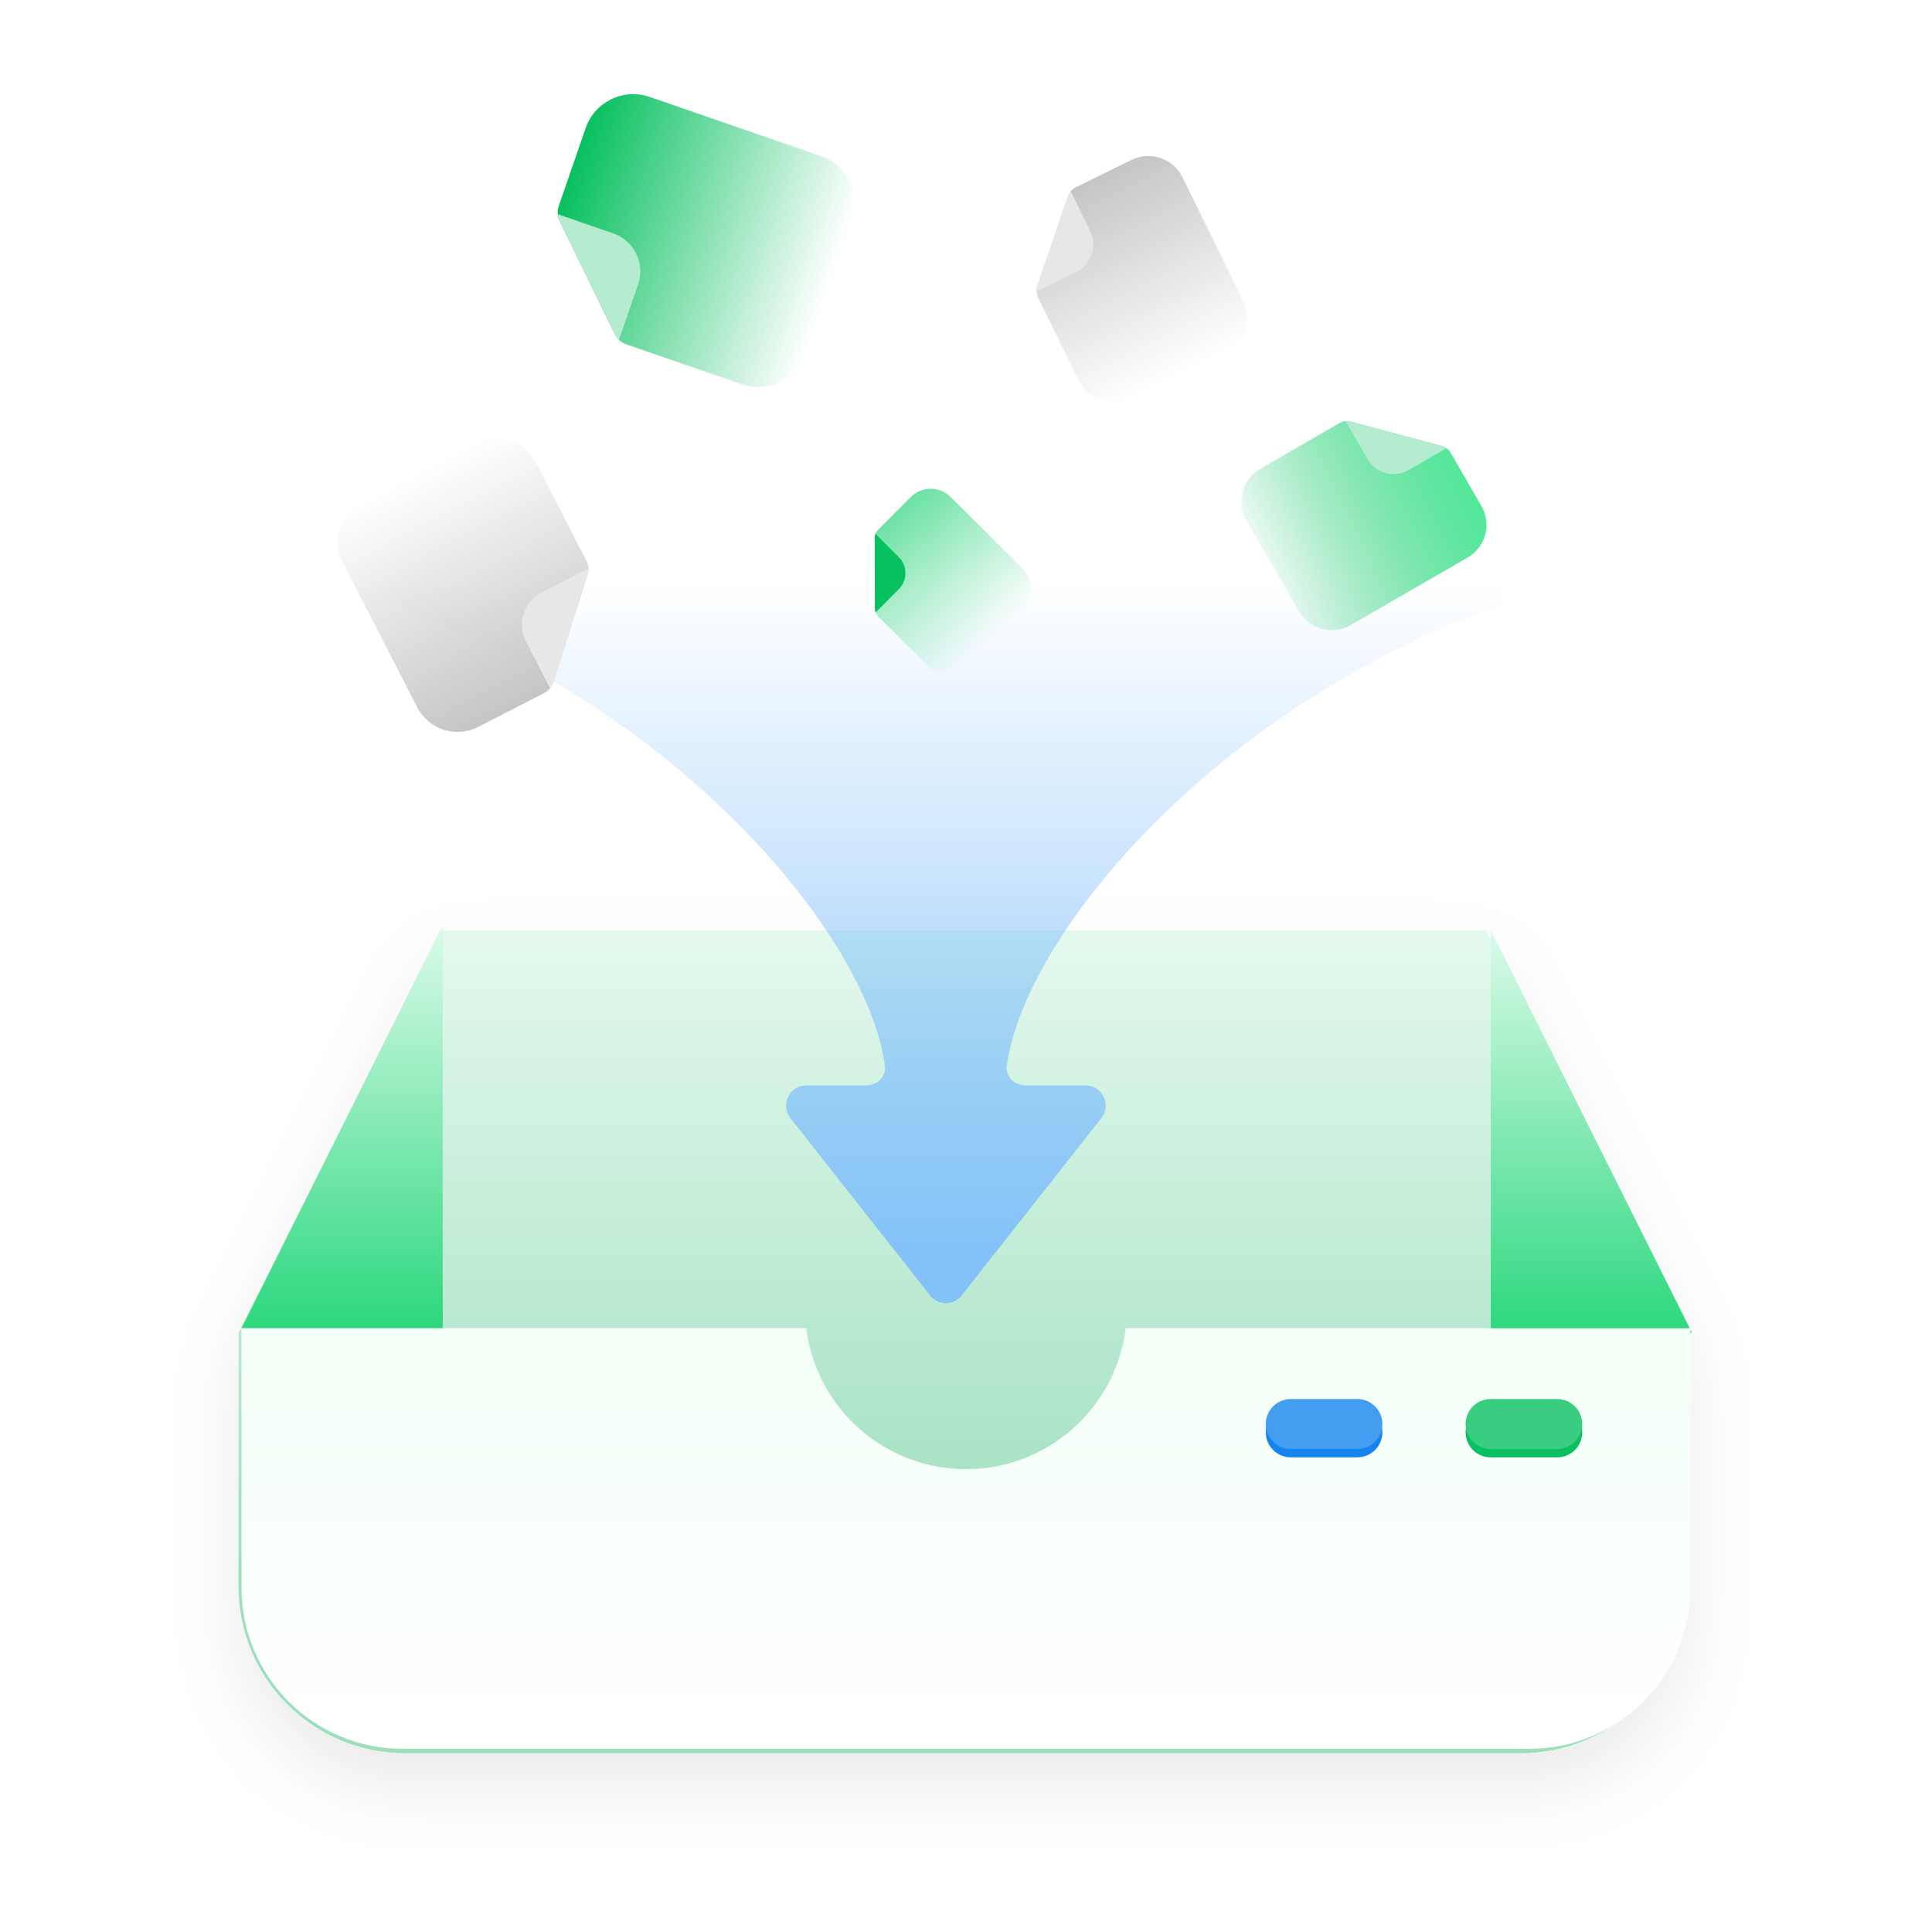
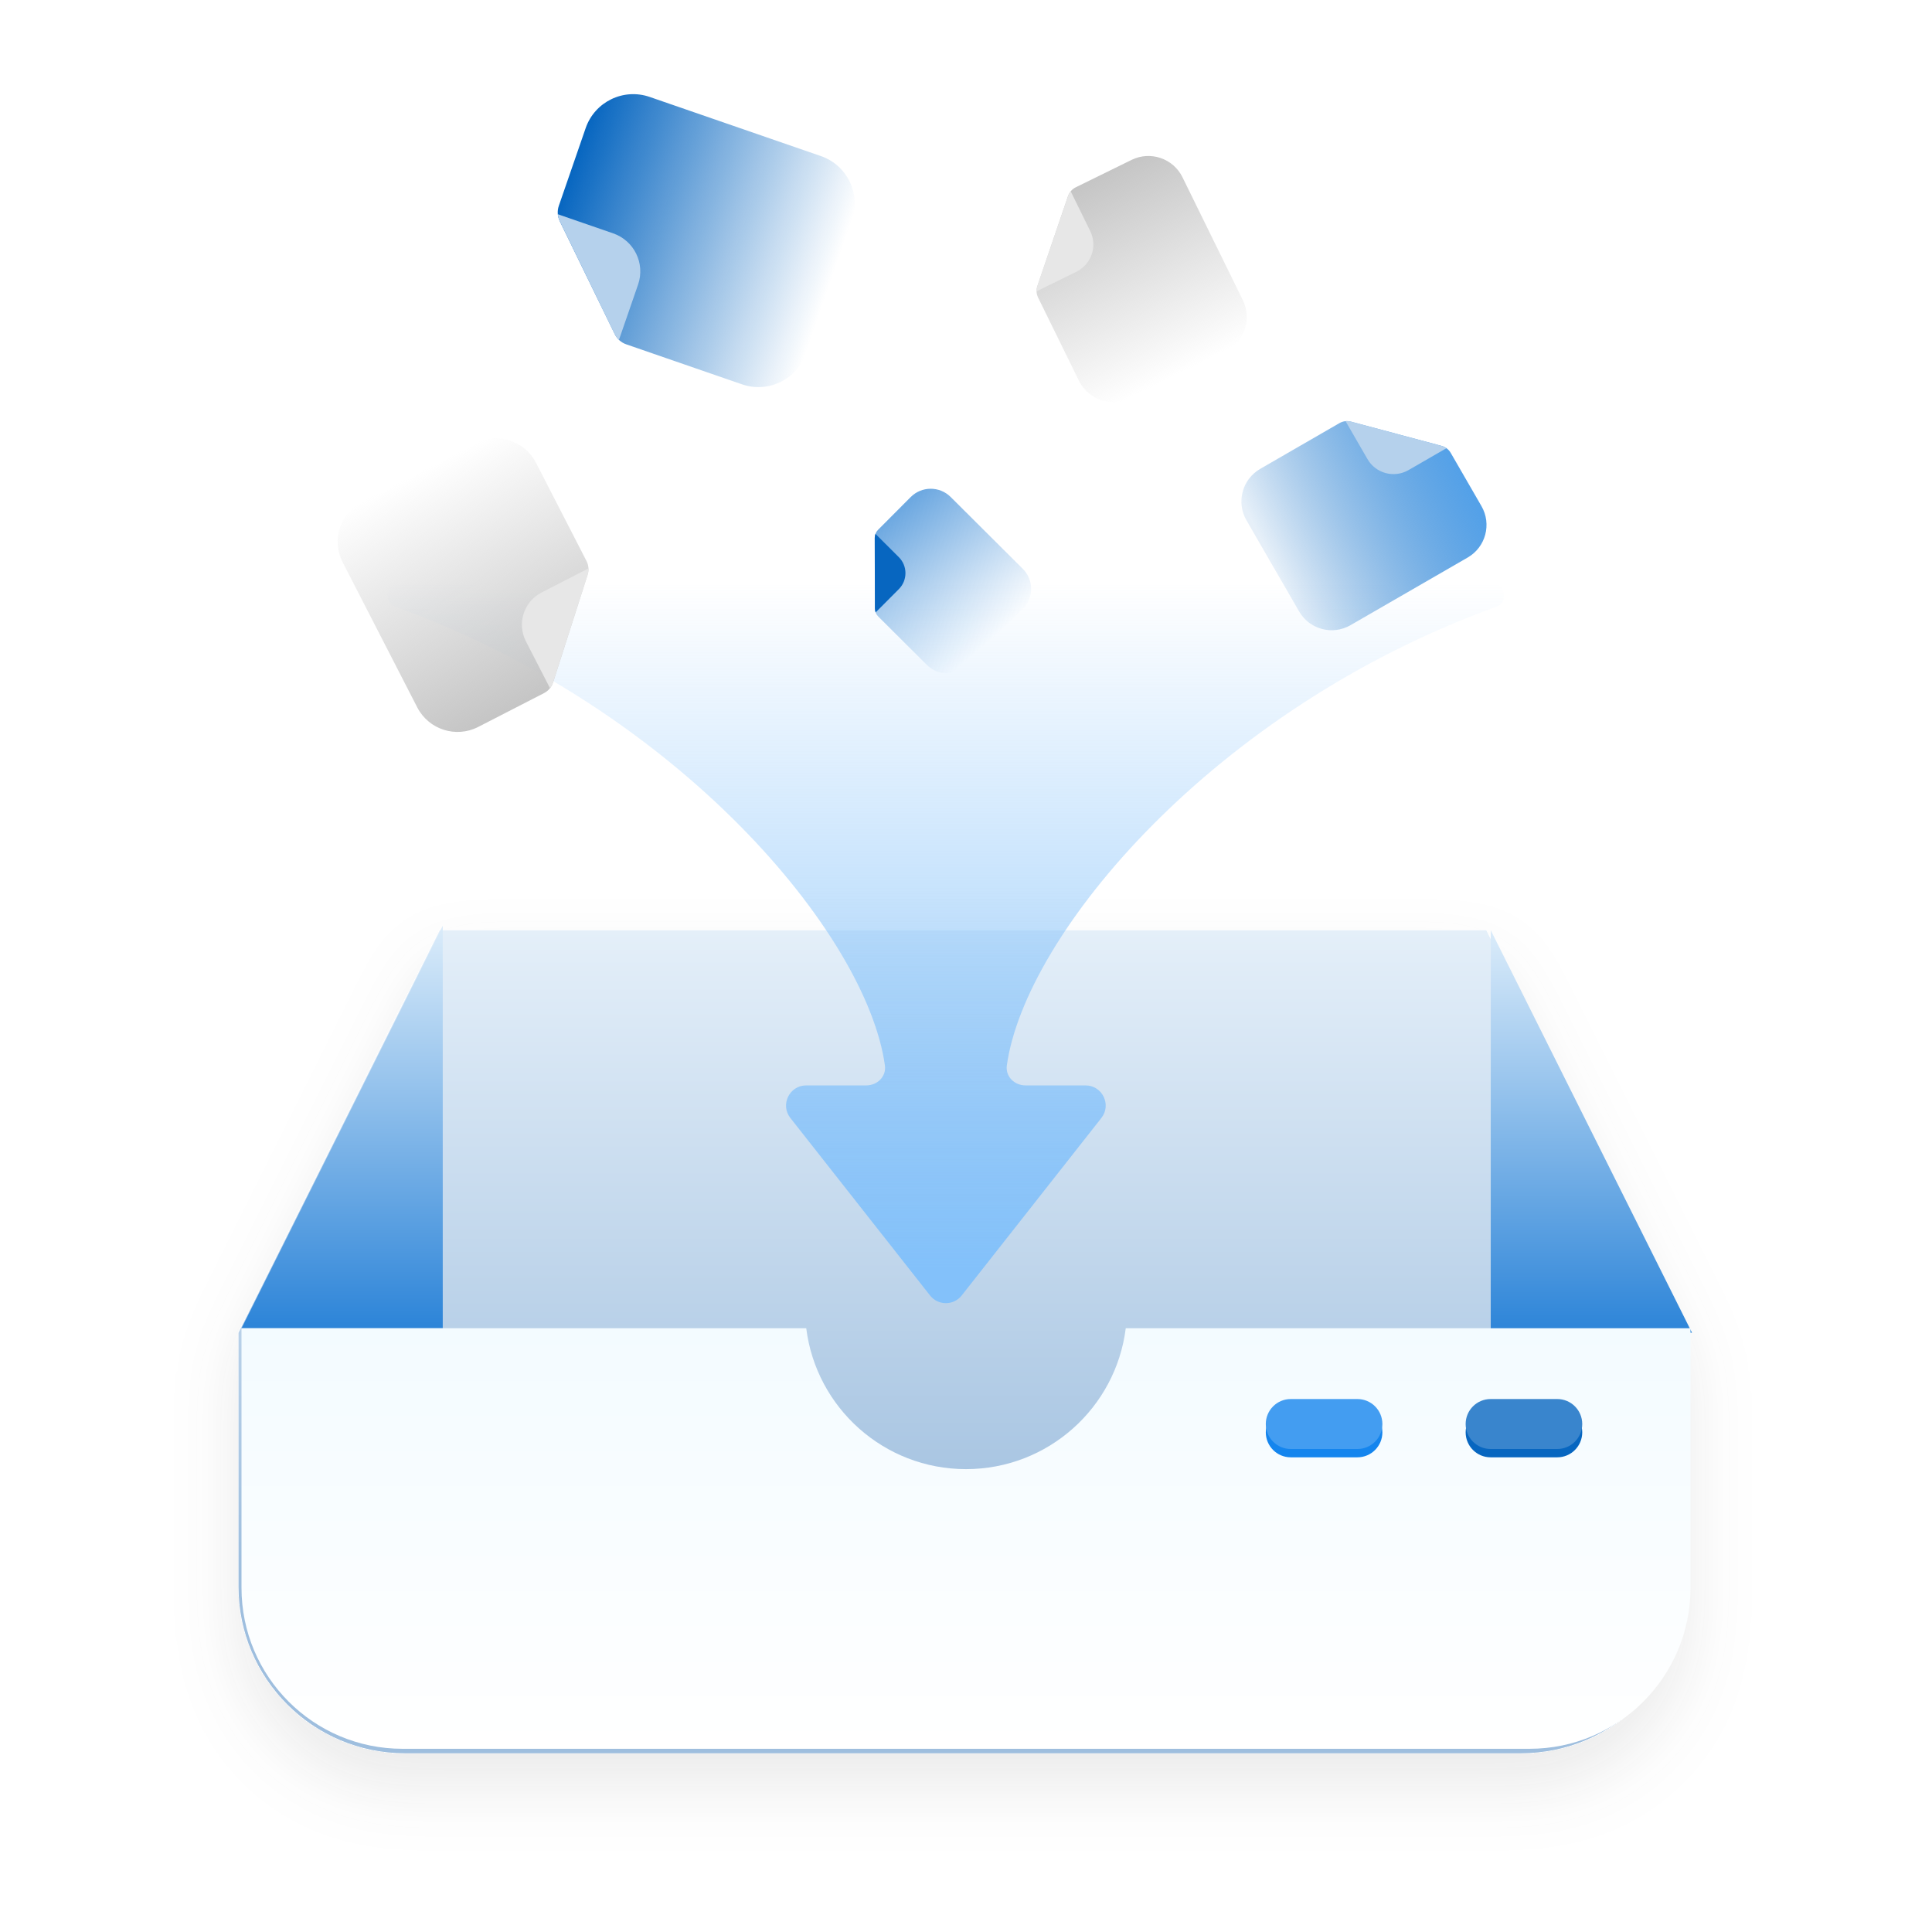
<svg xmlns="http://www.w3.org/2000/svg" width="162" height="162" viewBox="0 0 162 162" fill="none">
  <g filter="url(#filter0_d_6022_51731)">
    <path d="M36.875 78L20 111.75V133.047C20 140.76 26.253 147.013 33.965 147.013H80.75H127.534C135.247 147.013 141.5 140.76 141.5 133.047V111.75L124.625 78H80.75H36.875Z" fill="url(#paint0_linear_6022_51731)" />
  </g>
  <path d="M37.125 111.375V77.625L20.25 111.375H37.125Z" fill="url(#paint1_linear_6022_51731)" />
  <path d="M125 111.75V78L141.875 111.75H125Z" fill="url(#paint2_linear_6022_51731)" />
  <path d="M77.986 108.627L66.274 93.744C65.403 92.636 66.192 91.013 67.6 91.013H72.635C73.567 91.013 74.329 90.263 74.201 89.339C72.675 78.35 56.88 59.435 33.101 50.855C32.173 50.52 32.407 48.938 33.393 48.938H125.232C126.218 48.938 126.452 50.52 125.524 50.855C101.744 59.435 85.95 78.35 84.424 89.339C84.296 90.263 85.058 91.013 85.99 91.013H91.025C92.433 91.013 93.222 92.636 92.351 93.744L80.639 108.627C79.963 109.486 78.662 109.486 77.986 108.627Z" fill="url(#paint3_linear_6022_51731)" />
  <path fill-rule="evenodd" clip-rule="evenodd" d="M67.604 111.375H20.25V133.138C20.25 140.594 26.294 146.638 33.75 146.638H128.25C135.706 146.638 141.75 140.594 141.75 133.138V111.375H94.395C93.565 118.034 87.884 123.188 80.999 123.188C74.115 123.188 68.434 118.034 67.604 111.375Z" fill="url(#paint4_linear_6022_51731)" />
  <path d="M46.937 18.544C46.741 18.141 46.713 17.677 46.859 17.254L49.11 10.738C49.871 8.535 52.273 7.367 54.475 8.127L68.83 13.086C71.033 13.847 72.201 16.249 71.441 18.451L67.584 29.616C66.823 31.819 64.421 32.987 62.219 32.226L52.512 28.873C52.089 28.727 51.741 28.419 51.545 28.017L46.937 18.544Z" fill="url(#paint5_linear_6022_51731)" />
  <mask id="mask0_6022_51731" style="mask-type:alpha" maskUnits="userSpaceOnUse" x="46" y="7" width="26" height="26">
    <path d="M46.937 18.544C46.741 18.141 46.713 17.677 46.859 17.254L49.11 10.738C49.871 8.535 52.273 7.367 54.475 8.127L68.83 13.086C71.033 13.847 72.201 16.249 71.441 18.451L67.584 29.616C66.823 31.819 64.421 32.987 62.219 32.226L52.512 28.873C52.089 28.727 51.741 28.419 51.545 28.017L46.937 18.544Z" fill="#D9D9D9" />
  </mask>
  <g mask="url(#mask0_6022_51731)">
-     <path d="M43.876 25.89L46.631 17.915L51.416 19.568C53.178 20.177 54.113 22.098 53.504 23.86L51.851 28.645L43.876 25.89Z" fill="#B5ECCF" />
+     <path d="M43.876 25.89L46.631 17.915L51.416 19.568C53.178 20.177 54.113 22.098 53.504 23.86L51.851 28.645L43.876 25.89Z" fill="#B5D1EC" />
  </g>
  <path d="M89.557 16.439C89.666 16.118 89.899 15.854 90.203 15.705L94.883 13.407C96.465 12.63 98.377 13.283 99.153 14.864L104.217 25.175C104.993 26.756 104.341 28.668 102.759 29.445L94.74 33.383C93.158 34.16 91.246 33.507 90.469 31.925L87.046 24.953C86.897 24.65 86.874 24.299 86.984 23.979L89.557 16.439Z" fill="url(#paint6_linear_6022_51731)" />
  <mask id="mask1_6022_51731" style="mask-type:alpha" maskUnits="userSpaceOnUse" x="86" y="13" width="19" height="21">
    <path d="M89.557 16.439C89.666 16.118 89.899 15.854 90.203 15.705L94.883 13.407C96.465 12.63 98.377 13.283 99.153 14.864L104.217 25.175C104.993 26.756 104.341 28.668 102.759 29.445L94.74 33.383C93.158 34.16 91.246 33.507 90.469 31.925L87.046 24.953C86.897 24.65 86.874 24.299 86.984 23.979L89.557 16.439Z" fill="#D9D9D9" />
  </mask>
  <g mask="url(#mask1_6022_51731)">
    <path d="M84 18.751L89.728 15.938L91.416 19.375C92.037 20.64 91.515 22.17 90.25 22.791L86.813 24.479L84 18.751Z" fill="#E7E7E7" />
  </g>
  <path d="M46.373 57.229C46.25 57.612 45.98 57.931 45.621 58.116L40.1 60.953C38.234 61.912 35.944 61.177 34.986 59.311L28.735 47.149C27.777 45.284 28.512 42.994 30.378 42.035L39.837 37.174C41.702 36.215 43.992 36.95 44.951 38.816L49.178 47.039C49.362 47.398 49.396 47.815 49.273 48.198L46.373 57.229Z" fill="url(#paint7_linear_6022_51731)" />
  <mask id="mask2_6022_51731" style="mask-type:alpha" maskUnits="userSpaceOnUse" x="28" y="36" width="22" height="26">
    <path d="M46.373 57.229C46.25 57.612 45.98 57.931 45.621 58.116L40.1 60.953C38.234 61.912 35.944 61.177 34.986 59.311L28.735 47.149C27.777 45.284 28.512 42.994 30.378 42.035L39.837 37.174C41.702 36.215 43.992 36.95 44.951 38.816L49.178 47.039C49.362 47.398 49.396 47.815 49.273 48.198L46.373 57.229Z" fill="#D9D9D9" />
  </mask>
  <g mask="url(#mask2_6022_51731)">
    <path d="M52.938 54.356L46.181 57.828L44.098 53.774C43.331 52.282 43.919 50.45 45.411 49.683L49.465 47.599L52.938 54.356Z" fill="#E7E7E7" />
  </g>
  <path d="M120.88 37.389C121.203 37.476 121.479 37.687 121.646 37.977L124.223 42.44C125.093 43.948 124.577 45.877 123.069 46.747L113.238 52.423C111.729 53.294 109.801 52.777 108.93 51.269L104.515 43.623C103.645 42.115 104.161 40.186 105.67 39.315L112.317 35.477C112.607 35.31 112.951 35.265 113.274 35.351L120.88 37.389Z" fill="url(#paint8_linear_6022_51731)" />
  <mask id="mask3_6022_51731" style="mask-type:alpha" maskUnits="userSpaceOnUse" x="104" y="35" width="21" height="18">
    <path d="M120.88 37.389C121.203 37.476 121.479 37.687 121.646 37.977L124.223 42.44C125.093 43.948 124.577 45.877 123.069 46.747L113.238 52.423C111.729 53.294 109.801 52.777 108.93 51.269L104.515 43.623C103.645 42.115 104.161 40.186 105.67 39.315L112.317 35.477C112.607 35.31 112.951 35.265 113.274 35.351L120.88 37.389Z" fill="#D9D9D9" />
  </mask>
  <g mask="url(#mask3_6022_51731)">
-     <path d="M118.231 32.063L121.385 37.524L118.108 39.416C116.901 40.113 115.358 39.7 114.662 38.493L112.77 35.216L118.231 32.063Z" fill="#B5ECCF" />
+     <path d="M118.231 32.063L121.385 37.524L118.108 39.416C116.901 40.113 115.358 39.7 114.662 38.493L112.77 35.216L118.231 32.063Z" fill="#B5D1EC" />
  </g>
  <path d="M73.348 45.098C73.348 44.847 73.447 44.605 73.625 44.427L76.36 41.681C77.285 40.752 78.786 40.749 79.715 41.674L85.764 47.699C86.692 48.624 86.695 50.126 85.771 51.054L81.085 55.759C80.16 56.687 78.658 56.69 77.73 55.766L73.639 51.691C73.461 51.514 73.361 51.273 73.36 51.021L73.348 45.098Z" fill="url(#paint9_linear_6022_51731)" />
  <mask id="mask4_6022_51731" style="mask-type:alpha" maskUnits="userSpaceOnUse" x="73" y="40" width="14" height="17">
    <path d="M73.348 45.098C73.348 44.847 73.447 44.605 73.625 44.427L76.36 41.681C77.285 40.752 78.786 40.749 79.715 41.674L85.764 47.699C86.692 48.624 86.695 50.126 85.771 51.054L81.085 55.759C80.16 56.687 78.658 56.69 77.73 55.766L73.639 51.691C73.461 51.514 73.361 51.273 73.36 51.021L73.348 45.098Z" fill="#D9D9D9" />
  </mask>
  <g mask="url(#mask4_6022_51731)">
-     <path d="M70 48.066L73.347 44.705L75.364 46.714C76.107 47.453 76.109 48.655 75.37 49.397L73.361 51.414L70 48.066Z" fill="#07C05F" />
+     <path d="M70 48.066L73.347 44.705L75.364 46.714C76.107 47.453 76.109 48.655 75.37 49.397L73.361 51.414L70 48.066Z" fill="#0766C0" />
  </g>
  <path d="M106.138 120.103C106.138 118.946 107.076 118.009 108.233 118.009H113.819C114.976 118.009 115.914 118.946 115.914 120.103V120.103C115.914 121.26 114.976 122.198 113.819 122.198H108.233C107.076 122.198 106.138 121.26 106.138 120.103V120.103Z" fill="#1485EE" />
-   <path d="M122.896 120.103C122.896 118.946 123.834 118.009 124.991 118.009H130.578C131.734 118.009 132.672 118.946 132.672 120.103V120.103C132.672 121.26 131.734 122.198 130.578 122.198H124.991C123.834 122.198 122.896 121.26 122.896 120.103V120.103Z" fill="#07C05F" />
+   <path d="M122.896 120.103C122.896 118.946 123.834 118.009 124.991 118.009H130.578C131.734 118.009 132.672 118.946 132.672 120.103V120.103C132.672 121.26 131.734 122.198 130.578 122.198H124.991C123.834 122.198 122.896 121.26 122.896 120.103V120.103Z" fill="#0766C0" />
  <rect x="106.138" y="117.31" width="9.776" height="4.19" rx="2.095" fill="#439DF1" />
-   <rect x="122.896" y="117.31" width="9.776" height="4.19" rx="2.095" fill="#39CD80" />
+   <rect x="122.896" y="117.31" width="9.776" height="4.19" rx="2.095" fill="#3985CD" />
  <defs>
    <filter id="filter0_d_6022_51731" x="14.414" y="75.207" width="132.672" height="80.185" filterUnits="userSpaceOnUse" color-interpolation-filters="sRGB">
      <feFlood flood-opacity="0" result="BackgroundImageFix" />
      <feColorMatrix in="SourceAlpha" type="matrix" values="0 0 0 0 0 0 0 0 0 0 0 0 0 0 0 0 0 0 127 0" result="hardAlpha" />
      <feOffset dy="2.793" />
      <feGaussianBlur stdDeviation="2.793" />
      <feComposite in2="hardAlpha" operator="out" />
      <feColorMatrix type="matrix" values="0 0 0 0 0.193 0 0 0 0 0.193 0 0 0 0 0.193 0 0 0 0.1 0" />
      <feBlend mode="normal" in2="BackgroundImageFix" result="effect1_dropShadow_6022_51731" />
      <feBlend mode="normal" in="SourceGraphic" in2="effect1_dropShadow_6022_51731" result="shape" />
    </filter>
    <linearGradient id="paint0_linear_6022_51731" x1="80.75" y1="78" x2="80.75" y2="132" gradientUnits="userSpaceOnUse">
-       <stop stop-color="#E4F9EE" />
-       <stop offset="1" stop-color="#9EDEBD" />
+       <stop stop-color="#E4EFF9" />
+       <stop offset="1" stop-color="#9EBEDE" />
    </linearGradient>
    <linearGradient id="paint1_linear_6022_51731" x1="28.688" y1="77.625" x2="28.688" y2="111.375" gradientUnits="userSpaceOnUse">
-       <stop stop-color="#DBFAE9" />
-       <stop offset="1" stop-color="#2CD87E" />
+       <stop stop-color="#DBECFA" />
+       <stop offset="1" stop-color="#2C84D8" />
    </linearGradient>
    <linearGradient id="paint2_linear_6022_51731" x1="133.438" y1="78" x2="133.438" y2="111.75" gradientUnits="userSpaceOnUse">
-       <stop stop-color="#DBFAE9" />
-       <stop offset="1" stop-color="#2CD87E" />
+       <stop stop-color="#DBECFA" />
+       <stop offset="1" stop-color="#2C84D8" />
    </linearGradient>
    <linearGradient id="paint3_linear_6022_51731" x1="79.312" y1="106.312" x2="79.312" y2="48.938" gradientUnits="userSpaceOnUse">
      <stop stop-color="#83C1FA" />
      <stop offset="1" stop-color="#83C1FA" stop-opacity="0" />
    </linearGradient>
    <linearGradient id="paint4_linear_6022_51731" x1="81" y1="111.375" x2="81" y2="146.638" gradientUnits="userSpaceOnUse">
-       <stop stop-color="#F3FFF7" />
+       <stop stop-color="#F3FBFF" />
      <stop offset="1" stop-color="white" />
    </linearGradient>
    <linearGradient id="paint5_linear_6022_51731" x1="47.182" y1="16.32" x2="69.512" y2="24.034" gradientUnits="userSpaceOnUse">
-       <stop stop-color="#07C05F" />
-       <stop offset="1" stop-color="#07C05F" stop-opacity="0" />
+       <stop stop-color="#0766C0" />
+       <stop offset="1" stop-color="#0766C0" stop-opacity="0" />
    </linearGradient>
    <linearGradient id="paint6_linear_6022_51731" x1="90.874" y1="15.376" x2="98.749" y2="31.414" gradientUnits="userSpaceOnUse">
      <stop stop-color="#C5C5C5" />
      <stop offset="1" stop-color="#C5C5C5" stop-opacity="0" />
    </linearGradient>
    <linearGradient id="paint7_linear_6022_51731" x1="44.83" y1="58.523" x2="35.107" y2="39.604" gradientUnits="userSpaceOnUse">
      <stop stop-color="#C5C5C5" />
      <stop offset="1" stop-color="#C5C5C5" stop-opacity="0" />
    </linearGradient>
    <linearGradient id="paint8_linear_6022_51731" x1="121.732" y1="38.126" x2="105.974" y2="45.824" gradientUnits="userSpaceOnUse">
-       <stop stop-color="#54E89A" />
-       <stop offset="1" stop-color="#07C05F" stop-opacity="0.1" />
+       <stop stop-color="#54A1E8" />
+       <stop offset="1" stop-color="#0766C0" stop-opacity="0.1" />
    </linearGradient>
    <linearGradient id="paint9_linear_6022_51731" x1="73.656" y1="44.395" x2="82.245" y2="54.373" gradientUnits="userSpaceOnUse">
-       <stop stop-color="#6EE1A5" />
-       <stop offset="1" stop-color="#6EE1A5" stop-opacity="0" />
+       <stop stop-color="#6EA9E1" />
+       <stop offset="1" stop-color="#6EA9E1" stop-opacity="0" />
    </linearGradient>
  </defs>
</svg>
